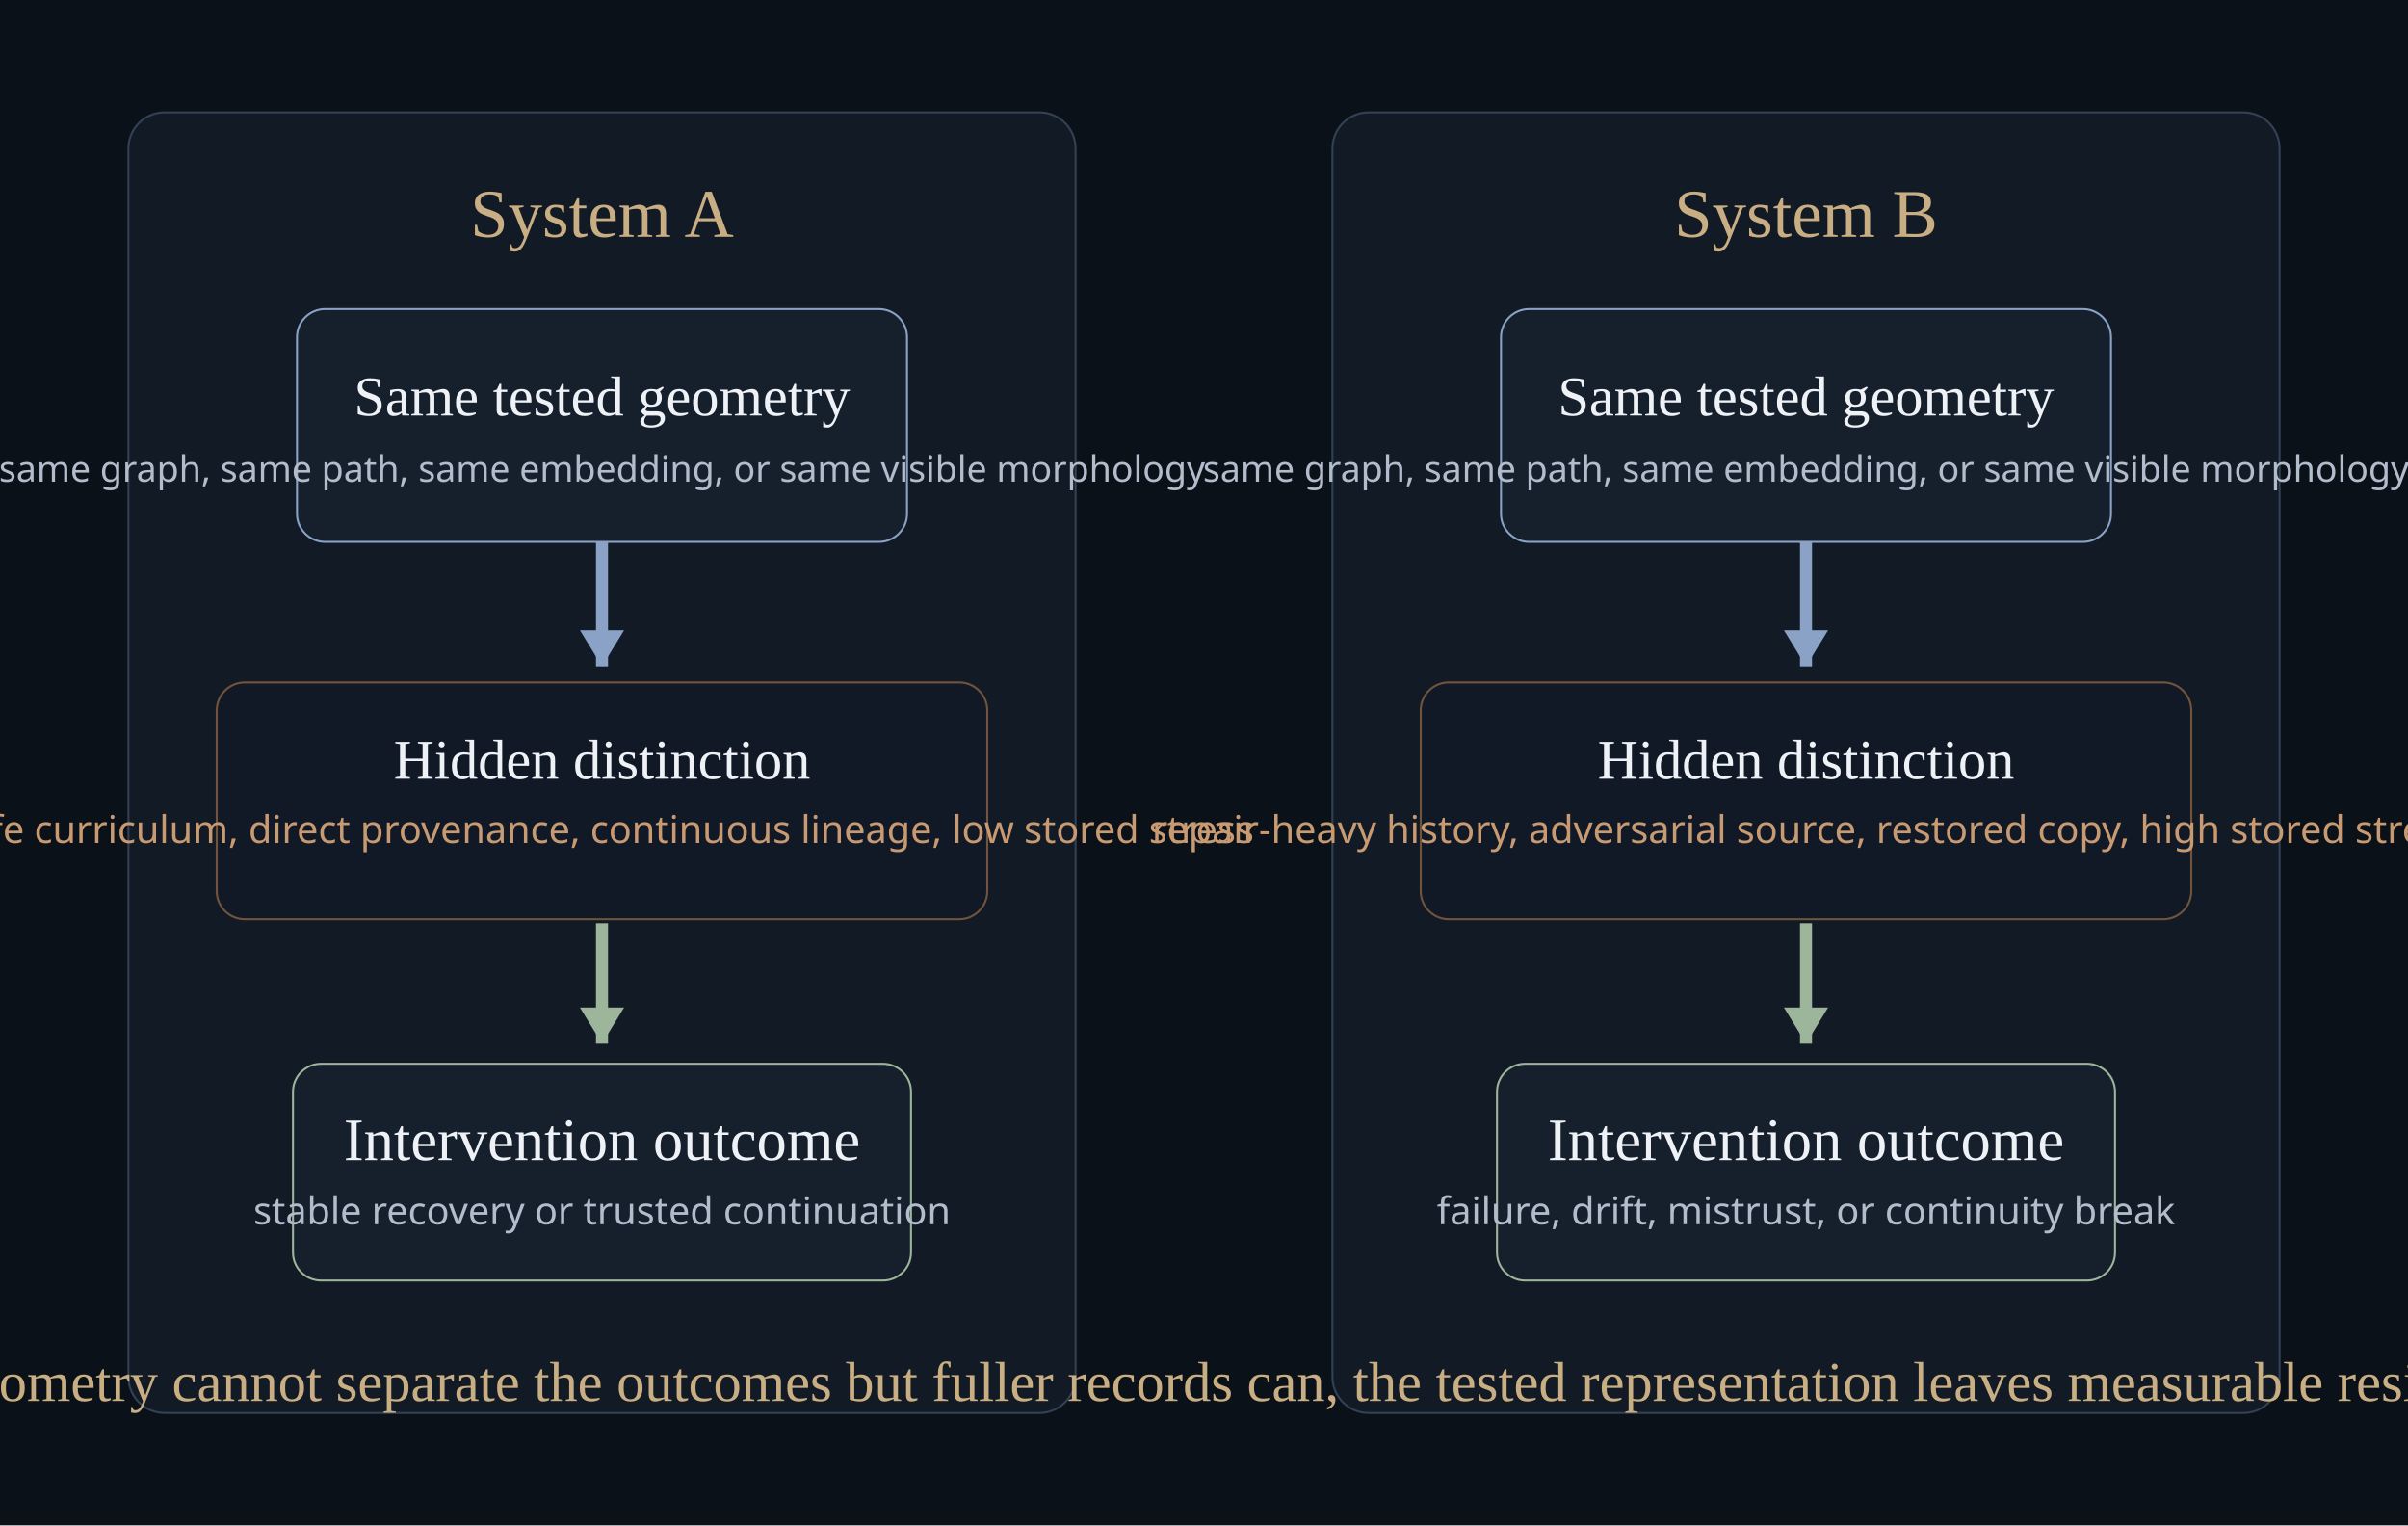
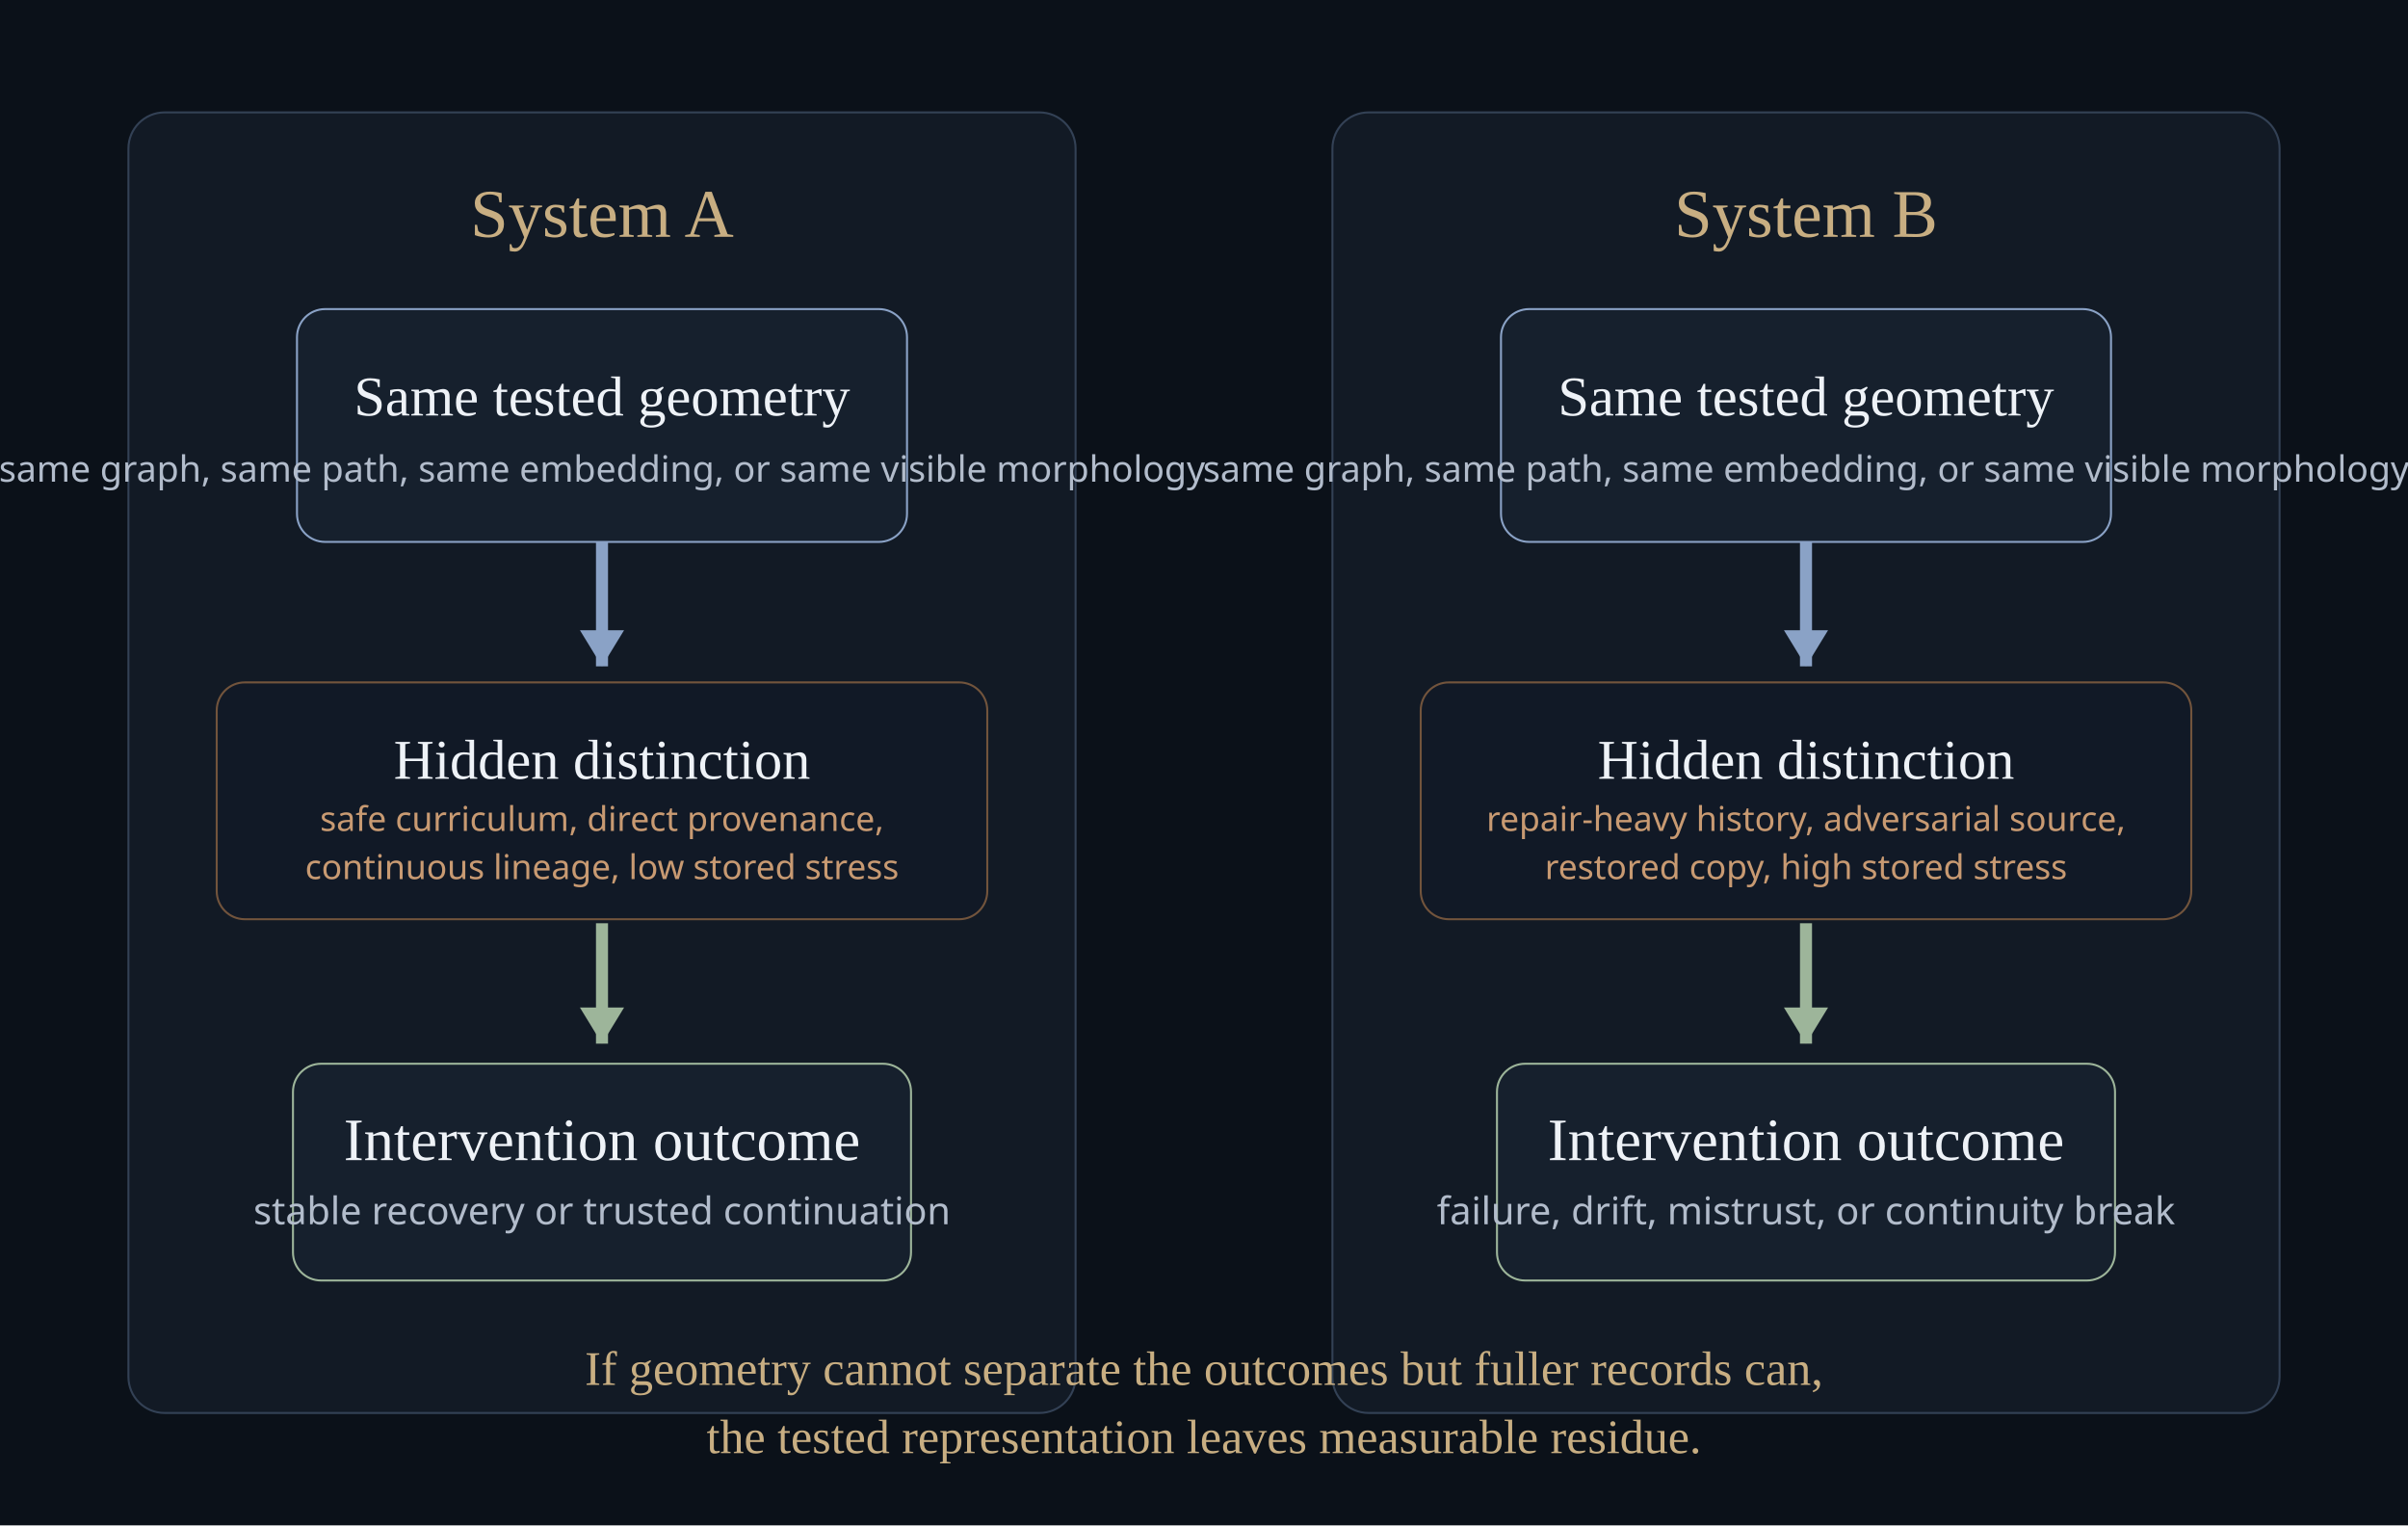
<svg xmlns="http://www.w3.org/2000/svg" viewBox="0 0 1200 760" role="img" aria-labelledby="title desc">
  <rect width="1200" height="760" fill="#0b1119" />
  <rect x="64" y="56" width="472" height="648" rx="18" fill="#121a25" stroke="#334155" />
  <rect x="664" y="56" width="472" height="648" rx="18" fill="#121a25" stroke="#334155" />
  <text x="300" y="118" text-anchor="middle" fill="#c8ae82" font-family="Georgia, 'Times New Roman', serif" font-size="34">System A</text>
  <text x="900" y="118" text-anchor="middle" fill="#c8ae82" font-family="Georgia, 'Times New Roman', serif" font-size="34">System B</text>
  <rect x="148" y="154" width="304" height="116" rx="14" fill="#16202d" stroke="#8aa2c6" />
  <rect x="748" y="154" width="304" height="116" rx="14" fill="#16202d" stroke="#8aa2c6" />
  <text x="300" y="207" text-anchor="middle" fill="#eef2f7" font-family="Georgia, 'Times New Roman', serif" font-size="28">Same tested geometry</text>
  <text x="900" y="207" text-anchor="middle" fill="#eef2f7" font-family="Georgia, 'Times New Roman', serif" font-size="28">Same tested geometry</text>
  <text x="300" y="240" text-anchor="middle" fill="#b2bccb" font-family="Segoe UI, sans-serif" font-size="18">same graph, same path, same embedding, or same visible morphology</text>
  <text x="900" y="240" text-anchor="middle" fill="#b2bccb" font-family="Segoe UI, sans-serif" font-size="18">same graph, same path, same embedding, or same visible morphology</text>
  <rect x="108" y="340" width="384" height="118" rx="14" fill="#111926" stroke="#72543c" />
  <rect x="708" y="340" width="384" height="118" rx="14" fill="#111926" stroke="#72543c" />
  <text x="300" y="388" text-anchor="middle" fill="#eef2f7" font-family="Georgia, 'Times New Roman', serif" font-size="28">Hidden distinction</text>
  <text x="900" y="388" text-anchor="middle" fill="#eef2f7" font-family="Georgia, 'Times New Roman', serif" font-size="28">Hidden distinction</text>
-   <text x="300" y="420" text-anchor="middle" fill="#c89a72" font-family="Segoe UI, sans-serif" font-size="19">safe curriculum, direct provenance, continuous lineage, low stored stress</text>
-   <text x="900" y="420" text-anchor="middle" fill="#c89a72" font-family="Segoe UI, sans-serif" font-size="19">repair-heavy history, adversarial source, restored copy, high stored stress</text>
+   <text x="300" y="414" text-anchor="middle" fill="#c89a72" font-family="Segoe UI, sans-serif" font-size="17">safe curriculum, direct provenance,</text>
+   <text x="300" y="438" text-anchor="middle" fill="#c89a72" font-family="Segoe UI, sans-serif" font-size="17">continuous lineage, low stored stress</text>
+   <text x="900" y="414" text-anchor="middle" fill="#c89a72" font-family="Segoe UI, sans-serif" font-size="17">repair-heavy history, adversarial source,</text>
+   <text x="900" y="438" text-anchor="middle" fill="#c89a72" font-family="Segoe UI, sans-serif" font-size="17">restored copy, high stored stress</text>
  <rect x="146" y="530" width="308" height="108" rx="14" fill="#16202d" stroke="#9db59a" />
  <rect x="746" y="530" width="308" height="108" rx="14" fill="#16202d" stroke="#9db59a" />
  <text x="300" y="578" text-anchor="middle" fill="#eef2f7" font-family="Georgia, 'Times New Roman', serif" font-size="30">Intervention outcome</text>
  <text x="900" y="578" text-anchor="middle" fill="#eef2f7" font-family="Georgia, 'Times New Roman', serif" font-size="30">Intervention outcome</text>
  <text x="300" y="610" text-anchor="middle" fill="#b2bccb" font-family="Segoe UI, sans-serif" font-size="19">stable recovery or trusted continuation</text>
  <text x="900" y="610" text-anchor="middle" fill="#b2bccb" font-family="Segoe UI, sans-serif" font-size="19">failure, drift, mistrust, or continuity break</text>
  <path d="M300 270V332" stroke="#8aa2c6" stroke-width="6" fill="none" />
  <polygon points="300,332 289,314 311,314" fill="#8aa2c6" />
  <path d="M900 270V332" stroke="#8aa2c6" stroke-width="6" fill="none" />
  <polygon points="900,332 889,314 911,314" fill="#8aa2c6" />
  <path d="M300 460V520" stroke="#9db59a" stroke-width="6" fill="none" />
  <polygon points="300,520 289,502 311,502" fill="#9db59a" />
  <path d="M900 460V520" stroke="#9db59a" stroke-width="6" fill="none" />
  <polygon points="900,520 889,502 911,502" fill="#9db59a" />
-   <text x="600" y="698" text-anchor="middle" fill="#c8ae82" font-family="Georgia, 'Times New Roman', serif" font-size="28">If geometry cannot separate the outcomes but fuller records can, the tested representation leaves measurable residue.</text>
+   <text x="600" y="690" text-anchor="middle" fill="#c8ae82" font-family="Georgia, 'Times New Roman', serif" font-size="24">If geometry cannot separate the outcomes but fuller records can,</text>
+   <text x="600" y="724" text-anchor="middle" fill="#c8ae82" font-family="Georgia, 'Times New Roman', serif" font-size="24">the tested representation leaves measurable residue.</text>
</svg>
